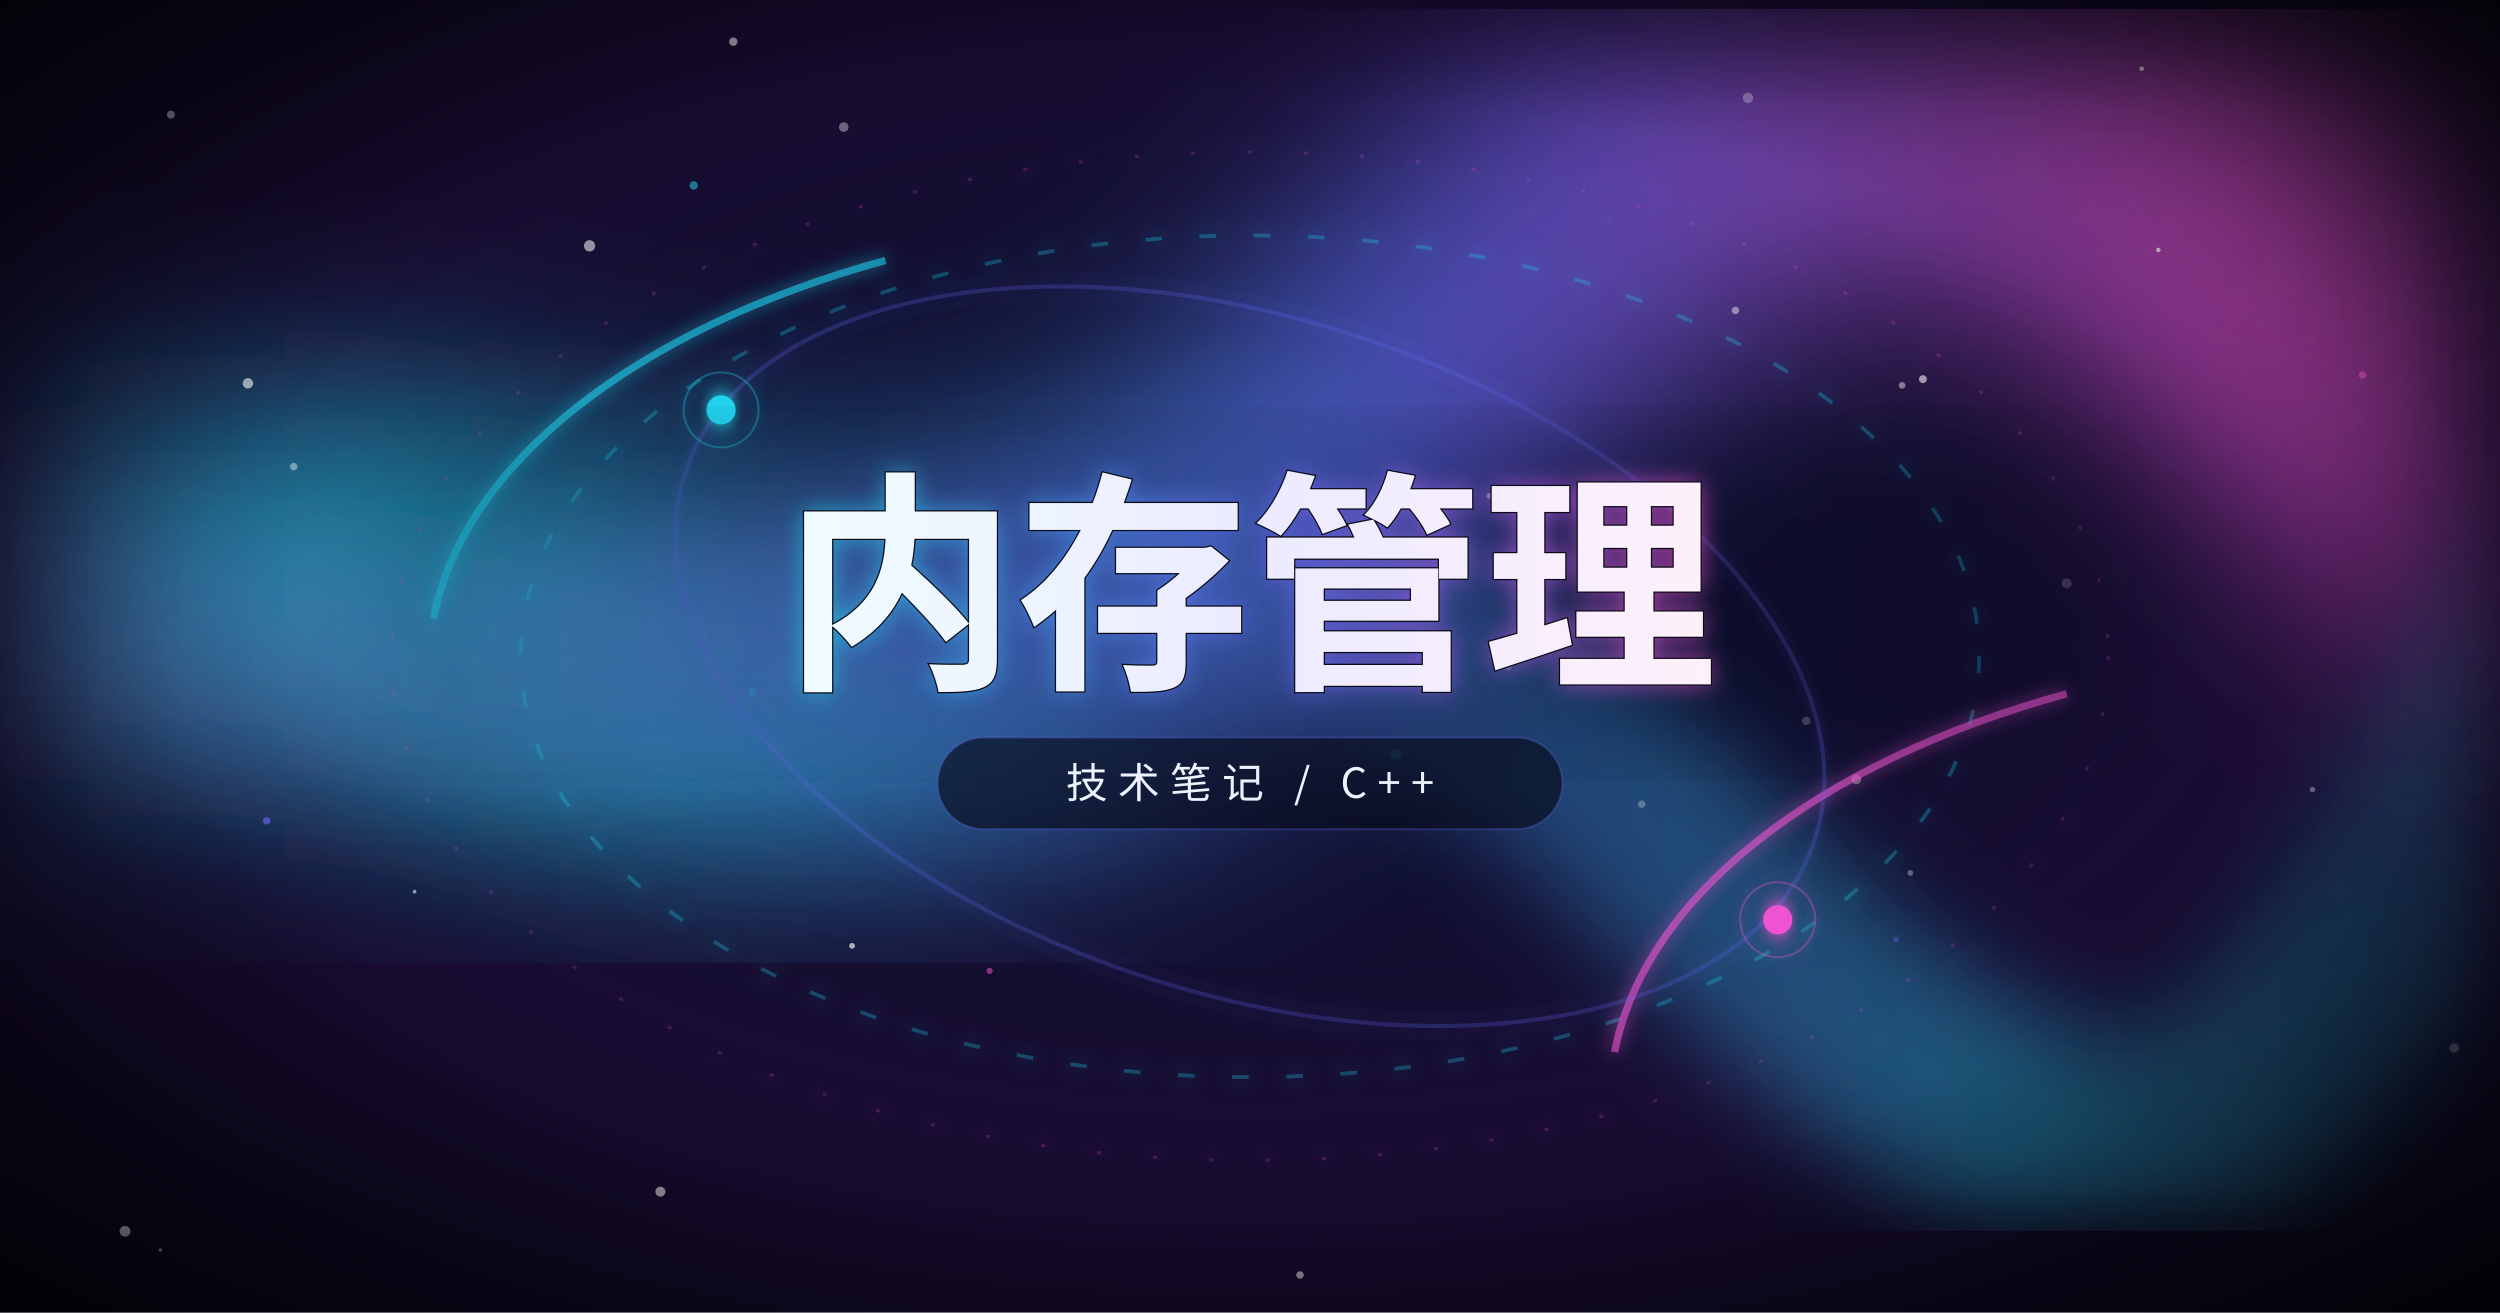
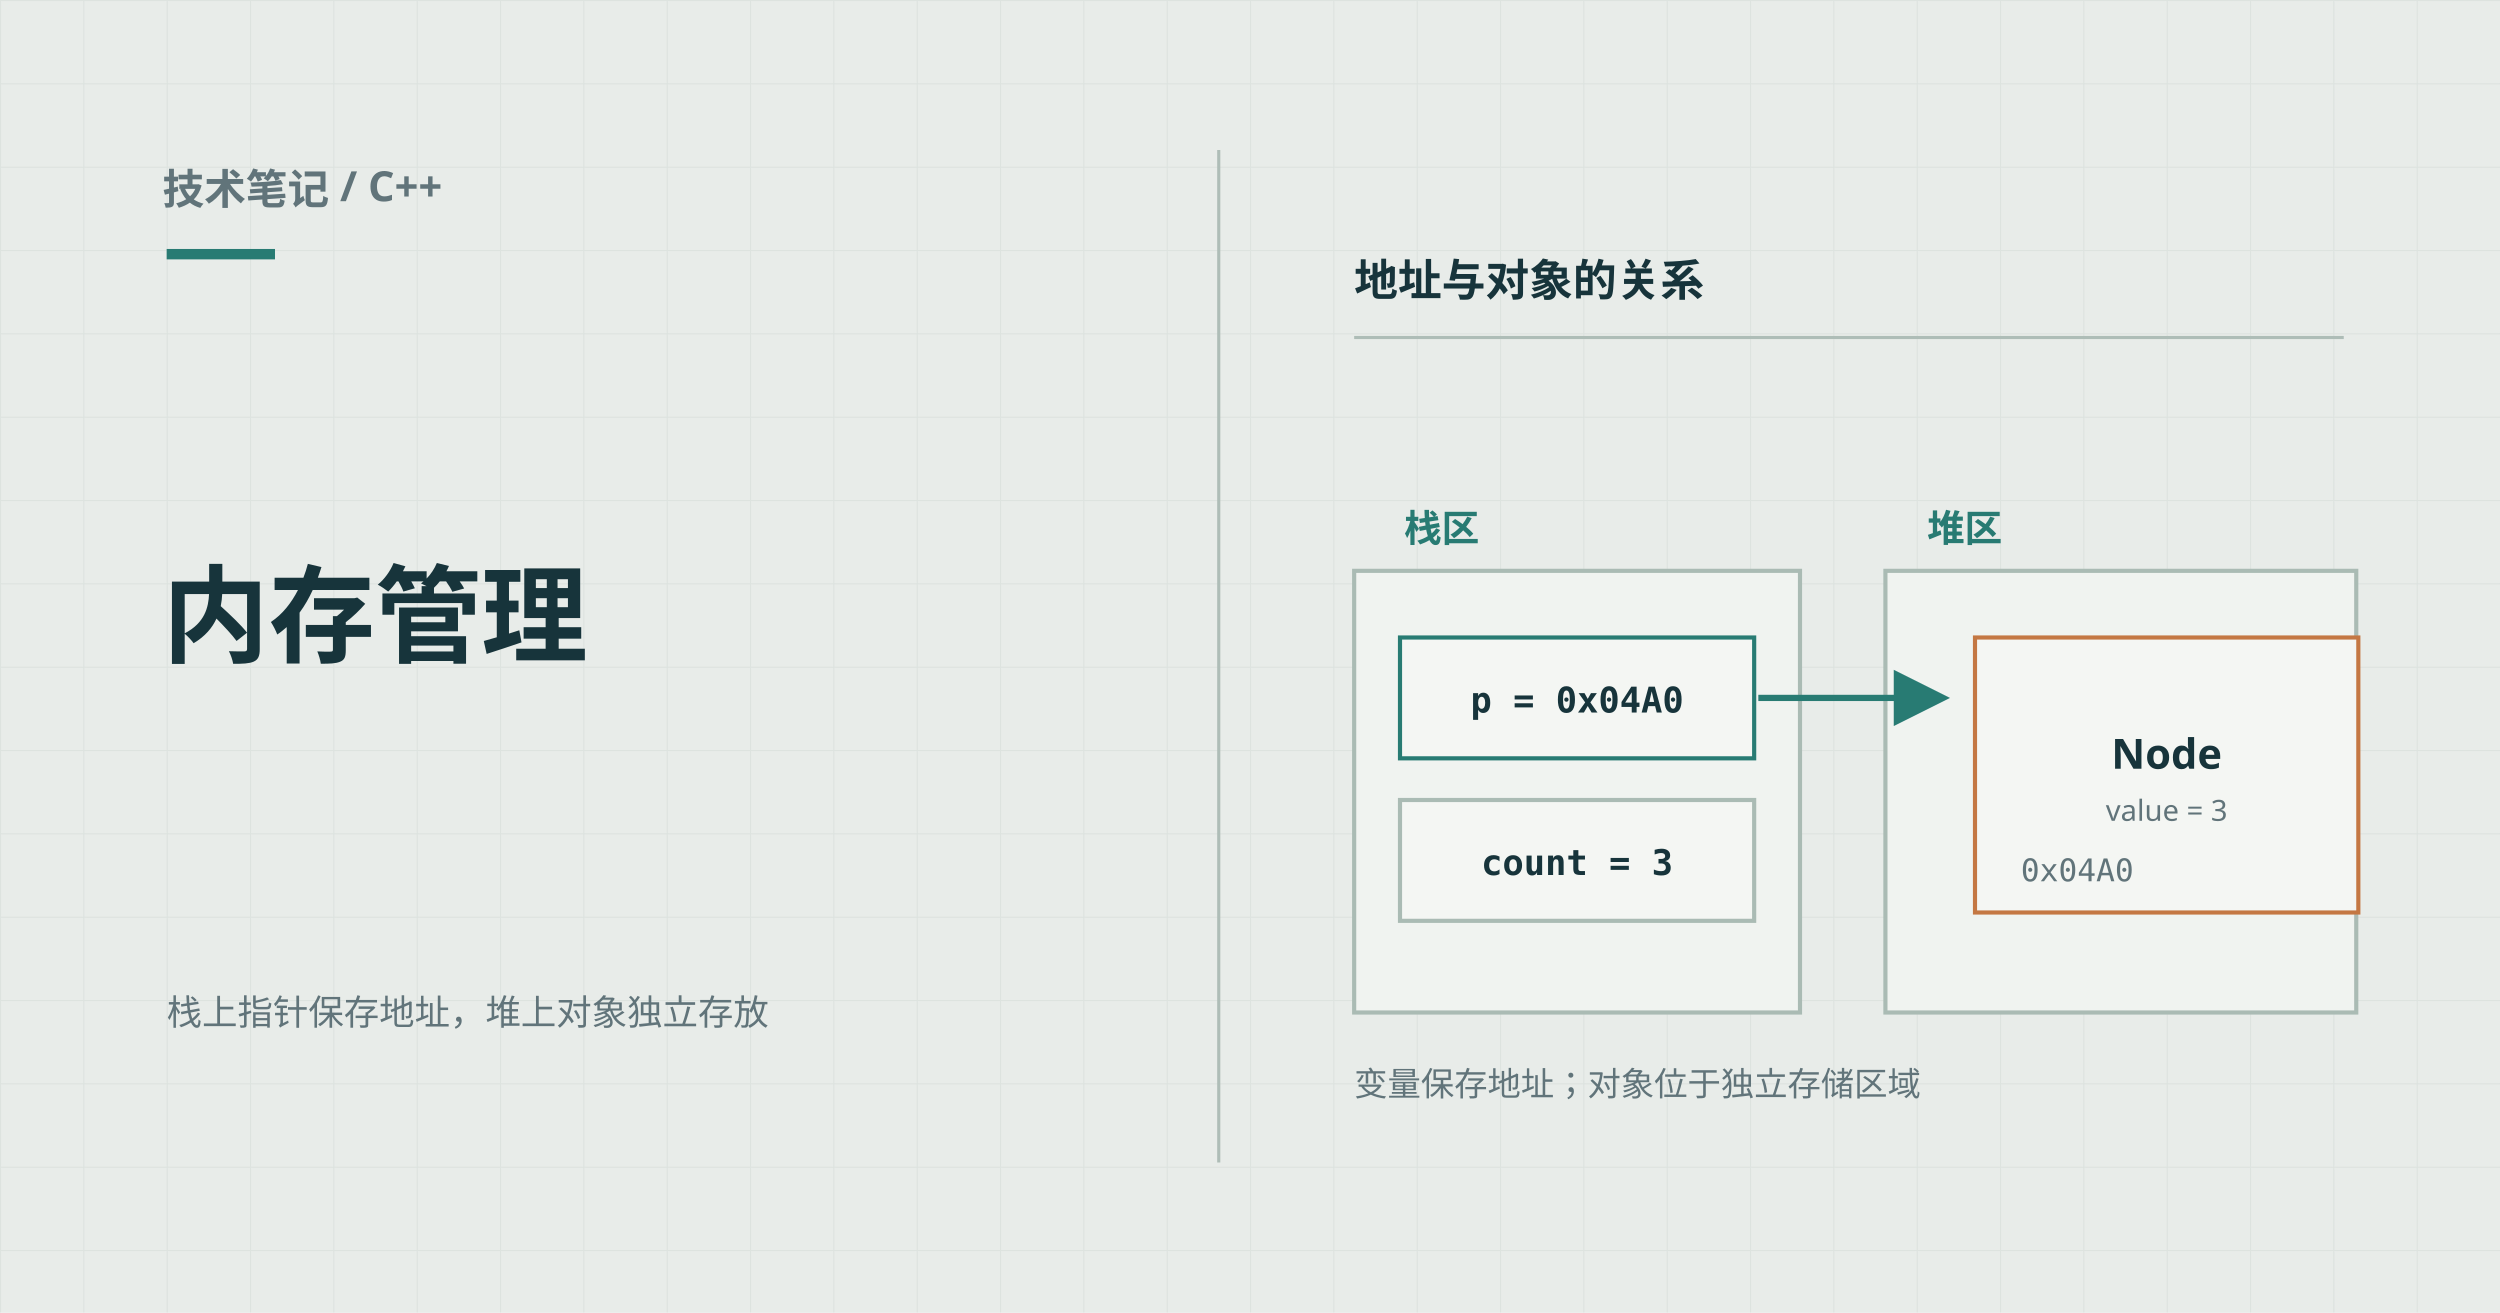
- <svg xmlns="http://www.w3.org/2000/svg" width="1200" height="630" viewBox="0 0 1200 630">
+ <svg xmlns="http://www.w3.org/2000/svg" width="1200" height="630" viewBox="0 0 1200 630" role="img" aria-labelledby="coverTitle coverDesc">
  <defs>
-     <radialGradient id="bg" cx="50%" cy="45%" r="82%">
-       <stop stop-color="#07142f" />
-       <stop offset=".52" stop-color="#190c32" />
-       <stop offset="1" stop-color="#02030a" />
-     </radialGradient>
-     <linearGradient id="auroraA" x1="0" y1="0" x2="1" y2="0">
-       <stop stop-color="#22d3ee" stop-opacity="0" />
-       <stop offset=".25" stop-color="#22d3ee" stop-opacity=".82" />
-       <stop offset=".56" stop-color="#6366f1" stop-opacity=".70" />
-       <stop offset=".82" stop-color="#f052d1" stop-opacity=".72" />
-       <stop offset="1" stop-color="#f052d1" stop-opacity="0" />
-     </linearGradient>
-     <linearGradient id="auroraB" x1="0" y1="0" x2="1" y2="0">
-       <stop stop-color="#f052d1" stop-opacity="0" />
-       <stop offset=".42" stop-color="#6366f1" stop-opacity=".56" />
-       <stop offset=".75" stop-color="#22d3ee" stop-opacity=".58" />
-       <stop offset="1" stop-color="#22d3ee" stop-opacity="0" />
-     </linearGradient>
-     <linearGradient id="neonGradient" x1="0" y1="0" x2="1" y2="0">
-       <stop stop-color="#22d3ee" />
-       <stop offset=".5" stop-color="#6366f1" />
-       <stop offset="1" stop-color="#f052d1" />
-     </linearGradient>
-     <linearGradient id="titleGradient" x1="0" y1="0" x2="1" y2="0">
-       <stop stop-color="#effcff" />
-       <stop offset=".5" stop-color="#ecebff" />
-       <stop offset="1" stop-color="#fff0fb" />
-     </linearGradient>
-     <linearGradient id="prismGradient" x1="0" y1="0" x2="1" y2="1">
-       <stop stop-color="#22d3ee" stop-opacity=".48" />
-       <stop offset=".5" stop-color="#6366f1" stop-opacity=".10" />
-       <stop offset="1" stop-color="#f052d1" stop-opacity=".44" />
-     </linearGradient>
-     <linearGradient id="glassGradient" x1="0" y1="0" x2="1" y2="1">
-       <stop stop-color="#fff" stop-opacity=".13" />
-       <stop offset=".48" stop-color="#fff" stop-opacity=".035" />
-       <stop offset="1" stop-color="#6366f1" stop-opacity=".12" />
-     </linearGradient>
-     <filter id="blur48">
-       <feGaussianBlur stdDeviation="48" />
-     </filter>
-     <filter id="blur22">
-       <feGaussianBlur stdDeviation="22" />
-     </filter>
-     <filter id="lineGlow">
-       <feGaussianBlur stdDeviation="4" result="b" />
-       <feMerge>
-         <feMergeNode in="b" />
-         <feMergeNode in="SourceGraphic" />
-       </feMerge>
-     </filter>
-     <filter id="softGlow">
-       <feGaussianBlur stdDeviation="3" result="b" />
-       <feMerge>
-         <feMergeNode in="b" />
-         <feMergeNode in="SourceGraphic" />
-       </feMerge>
-     </filter>
-     <filter id="titleGlow" x="-30%" y="-50%" width="160%" height="200%">
-       <feGaussianBlur stdDeviation="6" />
-     </filter>
-     <radialGradient id="vignette" cx="50%" cy="50%" r="73%">
-       <stop offset=".58" stop-color="#000" stop-opacity="0" />
-       <stop offset="1" stop-color="#000" stop-opacity=".70" />
-     </radialGradient>
+     <pattern id="grid" width="40" height="40" patternUnits="userSpaceOnUse">
+       <path d="M40 0H0V40" fill="none" stroke="#AEBDB7" stroke-width="1" opacity=".20" />
+     </pattern>
+     <marker id="tealArrow" markerWidth="9" markerHeight="9" refX="7" refY="4.5" orient="auto">
+       <path d="M0 0L9 4.5L0 9Z" fill="#287B73" />
+     </marker>
+     <marker id="orangeArrow" markerWidth="9" markerHeight="9" refX="7" refY="4.5" orient="auto">
+       <path d="M0 0L9 4.5L0 9Z" fill="#C47743" />
+     </marker>
  </defs>
-   <rect width="1200" height="630" fill="url(#bg)" />
-   <path d="M-160 424 C100 70 360 520 660 201 S1060 90 1360 423" fill="none" stroke="url(#auroraA)" stroke-width="172" filter="url(#blur48)" opacity=".94" />
-   <path d="M-100 215 C220 500 500 90 800 406 S1110 465 1320 140" fill="none" stroke="url(#auroraB)" stroke-width="105" filter="url(#blur22)" opacity=".64" />
-   <circle cx="361" cy="332" r="1.9" fill="#22d3ee" opacity="0.22" />
-   <circle cx="119" cy="184" r="2.5" fill="#ffffff" opacity="0.61" />
-   <circle cx="352" cy="20" r="2.0" fill="#ffffff" opacity="0.59" />
-   <circle cx="923" cy="182" r="1.9" fill="#ffffff" opacity="0.56" />
-   <circle cx="867" cy="346" r="2.0" fill="#ffffff" opacity="0.23" />
-   <circle cx="475" cy="466" r="1.5" fill="#f052d1" opacity="0.53" />
-   <circle cx="724" cy="320" r="1.7" fill="#ffffff" opacity="0.24" />
-   <circle cx="283" cy="118" r="2.7" fill="#ffffff" opacity="0.55" />
-   <circle cx="1178" cy="503" r="2.3" fill="#ffffff" opacity="0.21" />
-   <circle cx="317" cy="572" r="2.4" fill="#ffffff" opacity="0.53" />
-   <circle cx="128" cy="394" r="1.8" fill="#6366f1" opacity="0.66" />
-   <circle cx="917" cy="419" r="1.4" fill="#ffffff" opacity="0.32" />
-   <circle cx="624" cy="612" r="1.8" fill="#ffffff" opacity="0.49" />
-   <circle cx="1028" cy="33" r="1.1" fill="#ffffff" opacity="0.60" />
-   <circle cx="405" cy="61" r="2.3" fill="#ffffff" opacity="0.37" />
-   <circle cx="670" cy="362" r="2.6" fill="#22d3ee" opacity="0.26" />
-   <circle cx="409" cy="454" r="1.4" fill="#ffffff" opacity="0.63" />
-   <circle cx="77" cy="600" r="0.9" fill="#ffffff" opacity="0.43" />
-   <circle cx="788" cy="386" r="1.8" fill="#ffffff" opacity="0.28" />
-   <circle cx="141" cy="224" r="1.8" fill="#ffffff" opacity="0.41" />
-   <circle cx="1134" cy="180" r="1.8" fill="#f052d1" opacity="0.57" />
-   <circle cx="992" cy="280" r="2.4" fill="#ffffff" opacity="0.19" />
-   <circle cx="60" cy="591" r="2.6" fill="#ffffff" opacity="0.61" />
-   <circle cx="82" cy="55" r="1.9" fill="#ffffff" opacity="0.50" />
-   <circle cx="833" cy="149" r="1.8" fill="#ffffff" opacity="0.44" />
-   <circle cx="910" cy="451" r="1.4" fill="#6366f1" opacity="0.36" />
-   <circle cx="1036" cy="120" r="1.1" fill="#ffffff" opacity="0.64" />
-   <circle cx="1110" cy="379" r="1.3" fill="#ffffff" opacity="0.33" />
-   <circle cx="199" cy="428" r="0.9" fill="#ffffff" opacity="0.55" />
-   <circle cx="891" cy="374" r="2.4" fill="#ffffff" opacity="0.34" />
-   <circle cx="333" cy="89" r="2.0" fill="#22d3ee" opacity="0.53" />
-   <circle cx="839" cy="47" r="2.5" fill="#ffffff" opacity="0.30" />
-   <circle cx="913" cy="185" r="1.6" fill="#ffffff" opacity="0.44" />
-   <circle cx="715" cy="238" r="1.4" fill="#ffffff" opacity="0.46" />
-   <g transform="translate(600 315) rotate(0)" fill="none" filter="url(#lineGlow)">
-     <ellipse rx="350" ry="202" stroke="#22d3ee" stroke-opacity=".28" stroke-width="1.8" stroke-dasharray="8 18" />
-     <ellipse rx="412" ry="242" stroke="#f052d1" stroke-opacity=".20" stroke-width="1.5" stroke-dasharray="2 25" />
-     <path d="M-392 -18 A395 218 0 0 1 -175 -190" stroke="#22d3ee" stroke-width="3.5" opacity=".58" />
-     <path d="M175 190 A395 218 0 0 1 392 18" stroke="#f052d1" stroke-width="3.5" opacity=".58" />
-   </g>
-   <g transform="translate(600 315) rotate(18)" fill="none" filter="url(#lineGlow)">
-     <ellipse rx="285" ry="162" stroke="#6366f1" stroke-width="2" stroke-opacity=".24" />
-     <circle cx="-278" cy="-34" r="7" fill="#22d3ee" stroke="none" />
-     <circle cx="280" cy="42" r="7" fill="#f052d1" stroke="none" />
-     <circle cx="-278" cy="-34" r="18" stroke="#22d3ee" stroke-opacity=".32" />
-     <circle cx="280" cy="42" r="18" stroke="#f052d1" stroke-opacity=".32" />
-   </g>
-   <rect x="170" y="210" width="860" height="150" rx="75" fill="#02040c" opacity=".18" filter="url(#blur22)" />
-   <text x="600" y="322" font-family="'PingFang SC','Microsoft YaHei','Noto Sans CJK SC',sans-serif" font-size="112" font-weight="900" fill="url(#neonGradient)" opacity=".72" text-anchor="middle" filter="url(#titleGlow)">内存管理</text>
-   <text x="600" y="322" font-family="'PingFang SC','Microsoft YaHei','Noto Sans CJK SC',sans-serif" font-size="112" font-weight="900" fill="url(#titleGradient)" stroke="#090b18" stroke-width="1.2" paint-order="stroke" text-anchor="middle">内存管理</text>
-   <rect x="450" y="354" width="300" height="44" rx="22" fill="#070a18" opacity=".64" stroke="#6366f1" stroke-opacity=".42" />
-   <text x="600" y="383" font-family="'PingFang SC','Microsoft YaHei','Noto Sans CJK SC',sans-serif" font-size="20" fill="#eef2ff" text-anchor="middle" letter-spacing="5">技术笔记 / C++</text>
-   <rect width="1200" height="630" fill="url(#vignette)" pointer-events="none" />
+   <rect width="1200" height="630" fill="#E8ECE9" />
+   <rect width="1200" height="630" fill="url(#grid)" />
+   <path d="M585 72V558" stroke="#AEBDB7" stroke-width="1.5" />
+   <text x="78" y="98" fill="#61747A" font-family="'Microsoft YaHei','Noto Sans SC',sans-serif" font-size="20" font-weight="600" text-anchor="start">技术笔记 / C++</text>
+   <path d="M80 122H132" stroke="#287B73" stroke-width="5" />
+   <text x="78" y="314.0" fill="#17343B" font-family="'Microsoft YaHei','Noto Sans SC',sans-serif" font-size="51" font-weight="700" text-anchor="start">内存管理</text>
+   <text x="80" y="492" fill="#61747A" font-family="'Microsoft YaHei','Noto Sans SC',sans-serif" font-size="17" font-weight="500" text-anchor="start">栈上指针保存地址，堆上对象独立存放</text>
+   <text x="650" y="142" fill="#17343B" font-family="'Microsoft YaHei','Noto Sans SC',sans-serif" font-size="21" font-weight="650" text-anchor="start">地址与对象的关系</text>
+   <path d="M650 162L1125 162" fill="none" stroke="#AEBDB7" stroke-width="1.5" />
+   <text x="674" y="260" fill="#287B73" font-family="'Microsoft YaHei','Noto Sans SC',sans-serif" font-size="18" font-weight="650" text-anchor="start">栈区</text>
+   <text x="925" y="260" fill="#287B73" font-family="'Microsoft YaHei','Noto Sans SC',sans-serif" font-size="18" font-weight="650" text-anchor="start">堆区</text>
+   <rect x="650" y="274" width="214" height="212" fill="#F0F3F0" stroke="#AABBB4" stroke-width="2" />
+   <rect x="905" y="274" width="226" height="212" fill="#F0F3F0" stroke="#AABBB4" stroke-width="2" />
+   <rect x="672" y="306" width="170" height="58" fill="#F4F6F3" stroke="#287B73" stroke-width="2" />
+   <text x="757.0" y="342.0" fill="#17343B" font-family="Consolas,'Microsoft YaHei',monospace" font-size="17" font-weight="650" text-anchor="middle">p = 0x04A0</text>
+   <rect x="672" y="384" width="170" height="58" fill="#F4F6F3" stroke="#AABBB4" stroke-width="2" />
+   <text x="757.0" y="420.0" fill="#17343B" font-family="Consolas,'Microsoft YaHei',monospace" font-size="17" font-weight="650" text-anchor="middle">count = 3</text>
+   <path d="M844 335L930 335" fill="none" stroke="#287B73" stroke-width="3" marker-end="url(#tealArrow)" />
+   <rect x="948" y="306" width="184" height="132" fill="#F4F6F3" stroke="#C47743" stroke-width="2" />
+   <text x="1040.0" y="369.0" fill="#17343B" font-family="'Microsoft YaHei','Noto Sans SC',sans-serif" font-size="20" font-weight="650" text-anchor="middle">Node</text>
+   <text x="1040.0" y="394.0" fill="#61747A" font-family="'Microsoft YaHei','Noto Sans SC',sans-serif" font-size="14" font-weight="500" text-anchor="middle">value = 3</text>
+   <text x="970" y="423" fill="#61747A" font-family="Consolas,'Microsoft YaHei',monospace" font-size="15" font-weight="500" text-anchor="start">0x04A0</text>
+   <text x="650" y="526" fill="#61747A" font-family="'Microsoft YaHei','Noto Sans SC',sans-serif" font-size="16" font-weight="500" text-anchor="start">变量保存地址；对象位于独立存储区域</text>
</svg>
